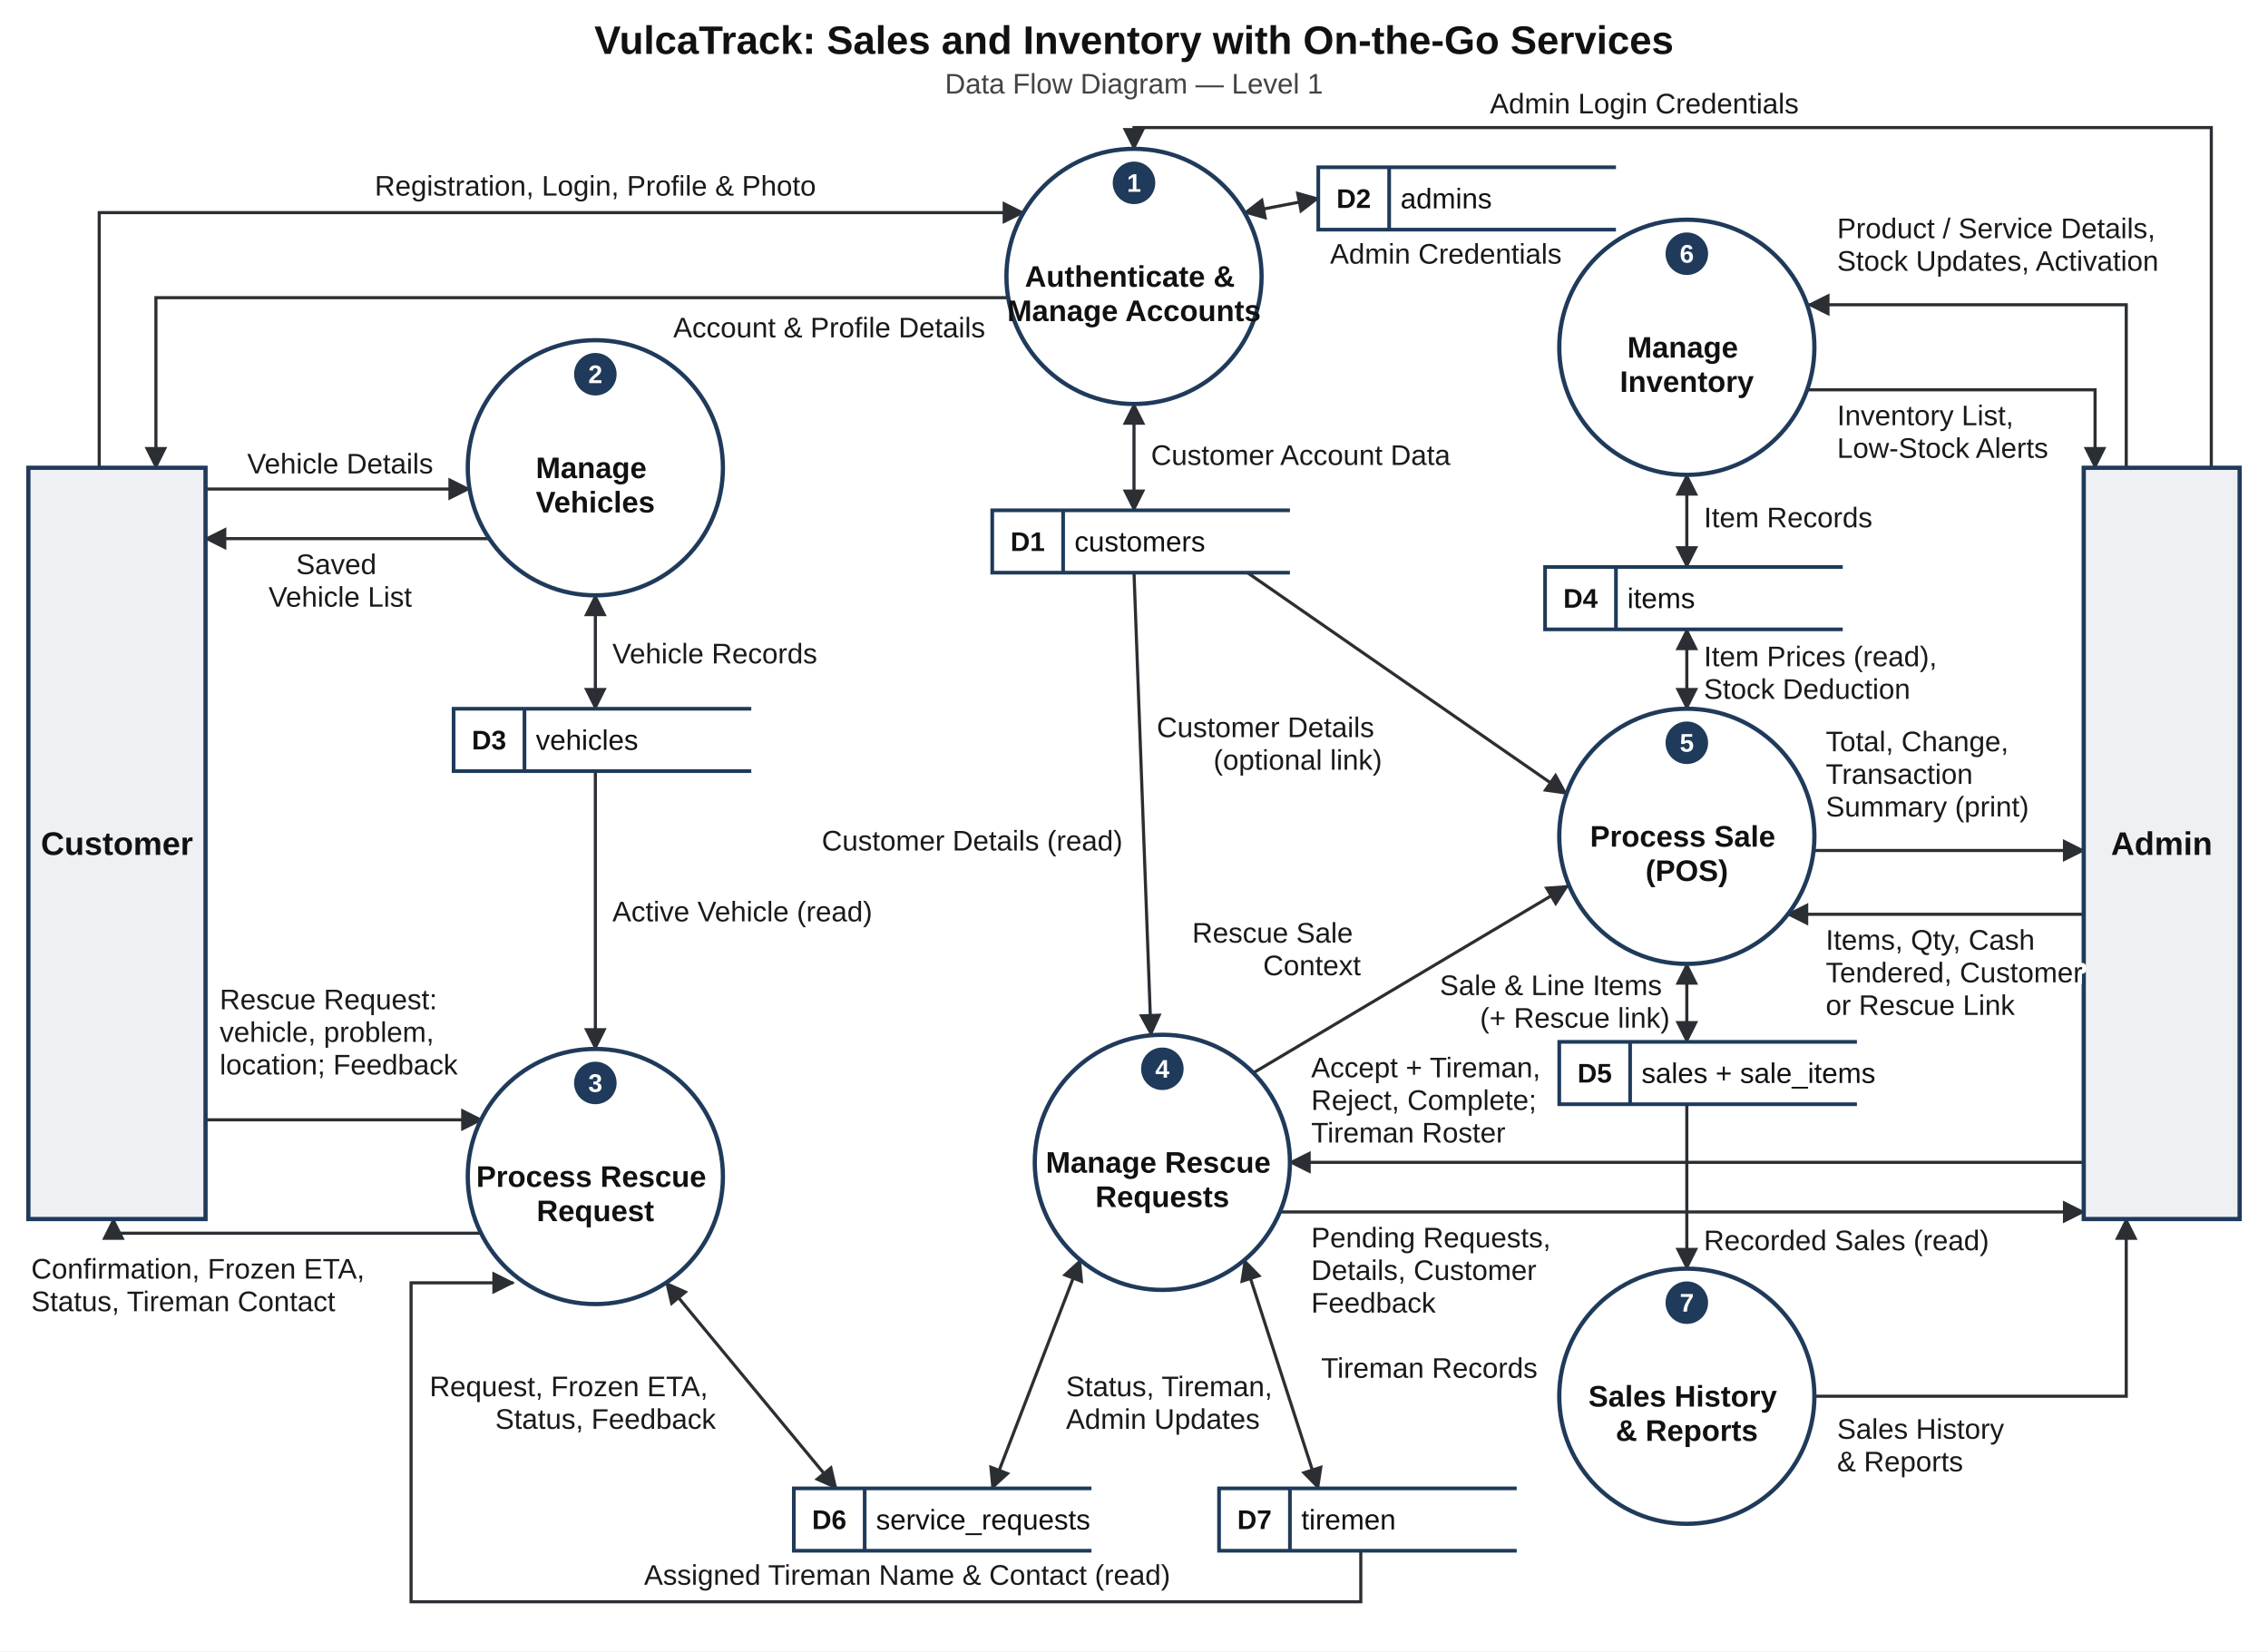
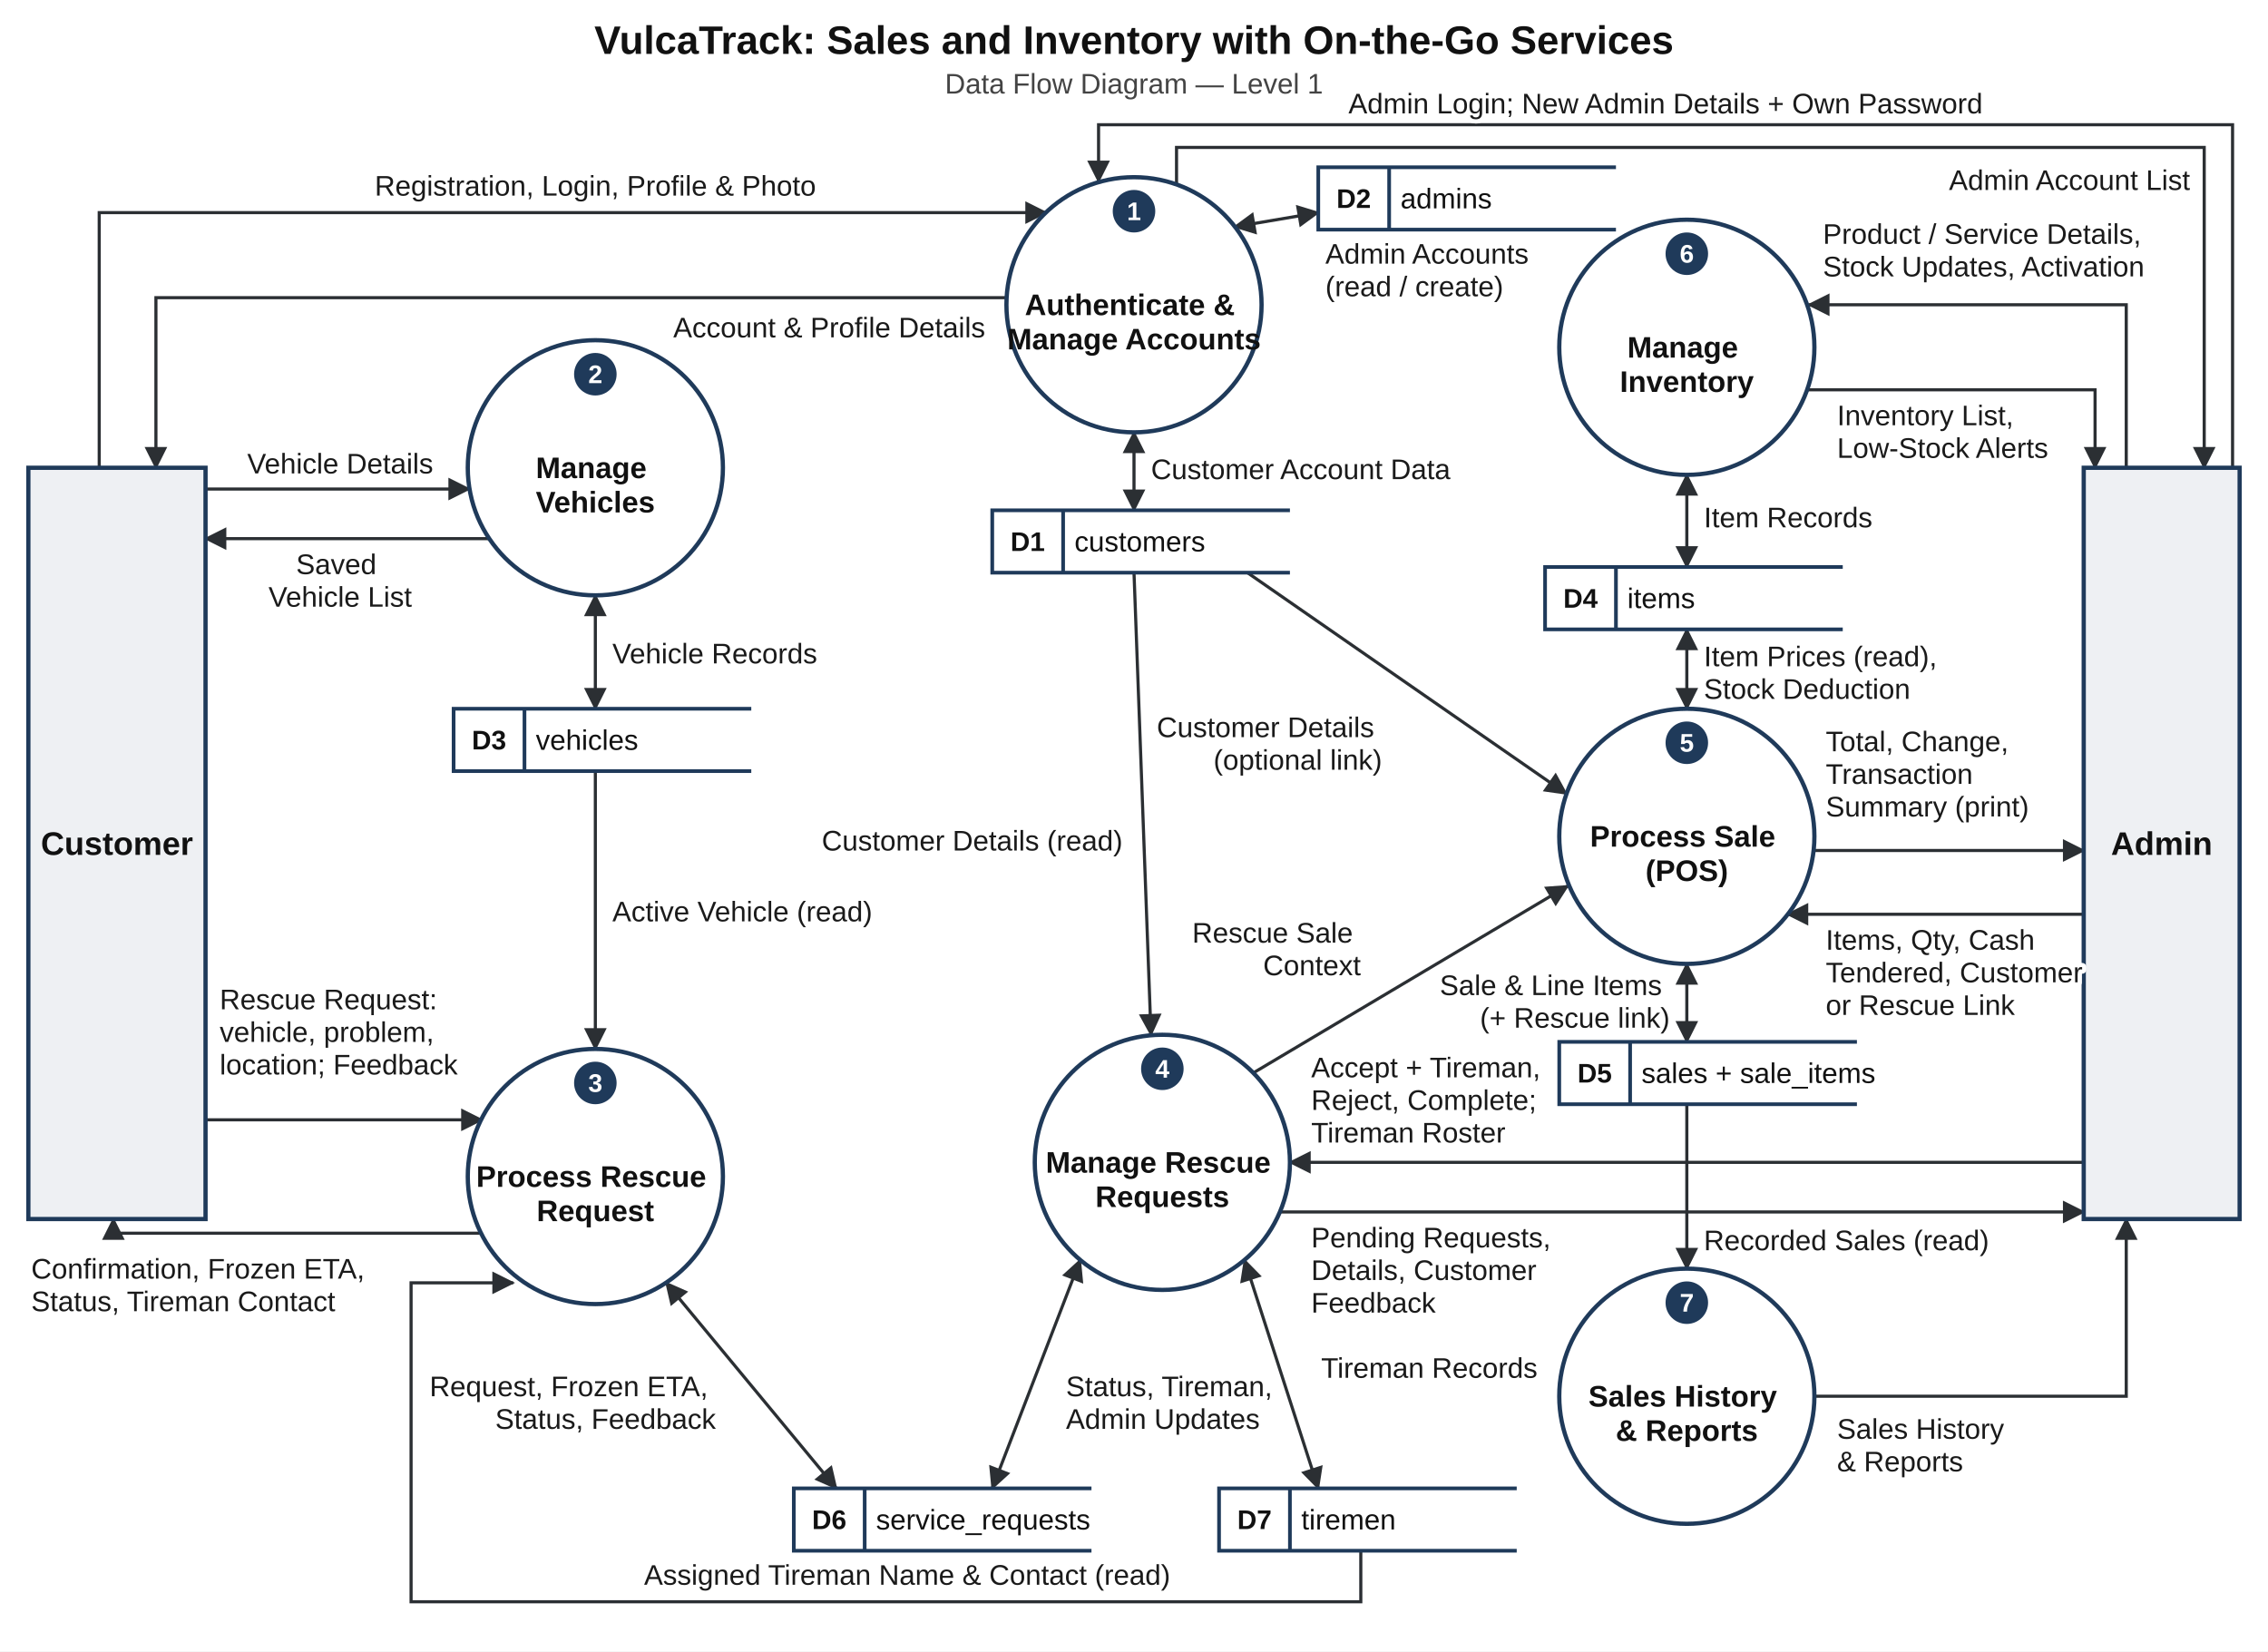
<svg xmlns="http://www.w3.org/2000/svg" width="1600" height="1165" viewBox="0 0 1600 1165" font-family="Segoe UI, Arial, Helvetica, sans-serif">
  <defs>
    <marker id="ah" viewBox="0 0 12 12" refX="11" refY="6" markerWidth="16" markerHeight="16" markerUnits="userSpaceOnUse" orient="auto-start-reverse">
      <path d="M0,0 L12,6 L0,12 z" fill="#2b2f33" />
    </marker>
  </defs>
  <rect width="1600" height="1165" fill="#ffffff" />
  <text x="800" y="38" font-size="28" font-weight="700" fill="#111" text-anchor="middle">
    <tspan x="800" dy="0">VulcaTrack: Sales and Inventory with On-the-Go Services</tspan>
  </text>
  <text x="800" y="66" font-size="20" font-weight="400" fill="#444" text-anchor="middle">
    <tspan x="800" dy="0">Data Flow Diagram — Level 1</tspan>
  </text>
-   <path d="M70,330 L70,150 L722,150" fill="none" stroke="#2b2f33" stroke-width="2.2" marker-end="url(#ah)" />
+   <path d="M70,330 L70,150 L738,150" fill="none" stroke="#2b2f33" stroke-width="2.2" marker-end="url(#ah)" />
  <path d="M711,210 L110,210 L110,330" fill="none" stroke="#2b2f33" stroke-width="2.2" marker-end="url(#ah)" />
-   <path d="M800,285 L800,360" fill="none" stroke="#2b2f33" stroke-width="2.2" marker-end="url(#ah)" marker-start="url(#ah)" />
-   <path d="M878,150 L930,140" fill="none" stroke="#2b2f33" stroke-width="2.2" marker-end="url(#ah)" marker-start="url(#ah)" />
-   <path d="M1560,330 L1560,90 L800,90 L800,105" fill="none" stroke="#2b2f33" stroke-width="2.2" marker-end="url(#ah)" />
+   <path d="M800,305 L800,360" fill="none" stroke="#2b2f33" stroke-width="2.2" marker-end="url(#ah)" marker-start="url(#ah)" />
+   <path d="M871,160 L930,150" fill="none" stroke="#2b2f33" stroke-width="2.2" marker-end="url(#ah)" marker-start="url(#ah)" />
+   <path d="M1575,330 L1575,88 L775,88 L775,128" fill="none" stroke="#2b2f33" stroke-width="2.2" marker-end="url(#ah)" />
+   <path d="M830,130 L830,104 L1555,104 L1555,330" fill="none" stroke="#2b2f33" stroke-width="2.2" marker-end="url(#ah)" />
  <path d="M145,345 L331,345" fill="none" stroke="#2b2f33" stroke-width="2.2" marker-end="url(#ah)" />
  <path d="M345,380 L145,380" fill="none" stroke="#2b2f33" stroke-width="2.2" marker-end="url(#ah)" />
  <path d="M420,420 L420,500" fill="none" stroke="#2b2f33" stroke-width="2.2" marker-end="url(#ah)" marker-start="url(#ah)" />
  <path d="M420,544 L420,740" fill="none" stroke="#2b2f33" stroke-width="2.2" marker-end="url(#ah)" />
  <path d="M145,790 L340,790" fill="none" stroke="#2b2f33" stroke-width="2.2" marker-end="url(#ah)" />
  <path d="M344,870 L80,870 L80,860" fill="none" stroke="#2b2f33" stroke-width="2.2" marker-end="url(#ah)" />
  <path d="M470,905 L590,1050" fill="none" stroke="#2b2f33" stroke-width="2.2" marker-end="url(#ah)" marker-start="url(#ah)" />
  <path d="M960,1094 L960,1130 L290,1130 L290,905 L362,905" fill="none" stroke="#2b2f33" stroke-width="2.2" marker-end="url(#ah)" />
  <path d="M800,404 L812,730" fill="none" stroke="#2b2f33" stroke-width="2.2" marker-end="url(#ah)" />
  <path d="M762,889 L700,1050" fill="none" stroke="#2b2f33" stroke-width="2.2" marker-end="url(#ah)" marker-start="url(#ah)" />
  <path d="M878,889 L930,1050" fill="none" stroke="#2b2f33" stroke-width="2.2" marker-end="url(#ah)" marker-start="url(#ah)" />
  <path d="M1470,820 L910,820" fill="none" stroke="#2b2f33" stroke-width="2.2" marker-end="url(#ah)" />
  <path d="M903,855 L1470,855" fill="none" stroke="#2b2f33" stroke-width="2.2" marker-end="url(#ah)" />
  <path d="M884,757 L1106,625" fill="none" stroke="#2b2f33" stroke-width="2.2" marker-end="url(#ah)" />
  <path d="M880,404 L1105,560" fill="none" stroke="#2b2f33" stroke-width="2.2" marker-end="url(#ah)" />
  <path d="M1190,500 L1190,444" fill="none" stroke="#2b2f33" stroke-width="2.2" marker-end="url(#ah)" marker-start="url(#ah)" />
  <path d="M1190,680 L1190,735" fill="none" stroke="#2b2f33" stroke-width="2.2" marker-end="url(#ah)" marker-start="url(#ah)" />
  <path d="M1279,600 L1470,600" fill="none" stroke="#2b2f33" stroke-width="2.2" marker-end="url(#ah)" />
  <path d="M1470,645 L1261,645" fill="none" stroke="#2b2f33" stroke-width="2.2" marker-end="url(#ah)" />
  <path d="M1500,330 L1500,215 L1276,215" fill="none" stroke="#2b2f33" stroke-width="2.2" marker-end="url(#ah)" />
  <path d="M1273,275 L1478,275 L1478,330" fill="none" stroke="#2b2f33" stroke-width="2.2" marker-end="url(#ah)" />
  <path d="M1190,335 L1190,400" fill="none" stroke="#2b2f33" stroke-width="2.2" marker-end="url(#ah)" marker-start="url(#ah)" />
  <path d="M1190,779 L1190,895" fill="none" stroke="#2b2f33" stroke-width="2.2" marker-end="url(#ah)" />
  <path d="M1280,985 L1500,985 L1500,860" fill="none" stroke="#2b2f33" stroke-width="2.2" marker-end="url(#ah)" />
  <rect x="20" y="330" width="125" height="530" rx="0" fill="#eef0f3" stroke="#1f3a5a" stroke-width="3" />
  <text x="82.5" y="603.1" font-size="23" font-weight="700" fill="#111" text-anchor="middle">
    <tspan x="82.5" dy="0">Customer</tspan>
  </text>
  <rect x="1470" y="330" width="110" height="530" rx="0" fill="#eef0f3" stroke="#1f3a5a" stroke-width="3" />
  <text x="1525" y="603.1" font-size="23" font-weight="700" fill="#111" text-anchor="middle">
    <tspan x="1525" dy="0">Admin</tspan>
  </text>
-   <circle cx="800" cy="195" r="90" fill="#fff" stroke="#1f3a5a" stroke-width="3" />
-   <circle cx="800" cy="129" r="15" fill="#1f3a5a" />
-   <text x="800" y="135.3" font-size="18" font-weight="700" fill="#fff" text-anchor="middle">
+   <circle cx="800" cy="215" r="90" fill="#fff" stroke="#1f3a5a" stroke-width="3" />
+   <circle cx="800" cy="149" r="15" fill="#1f3a5a" />
+   <text x="800" y="155.3" font-size="18" font-weight="700" fill="#fff" text-anchor="middle">
    <tspan x="800" dy="0">1</tspan>
  </text>
-   <text x="800" y="202.3" font-size="21" font-weight="600" fill="#111" text-anchor="middle">
+   <text x="800" y="222.3" font-size="21" font-weight="600" fill="#111" text-anchor="middle">
    <tspan x="800" dy="0">Authenticate &amp;</tspan>
    <tspan x="800" dy="24.2">Manage Accounts</tspan>
  </text>
  <circle cx="420" cy="330" r="90" fill="#fff" stroke="#1f3a5a" stroke-width="3" />
  <circle cx="420" cy="264" r="15" fill="#1f3a5a" />
  <text x="420" y="270.3" font-size="18" font-weight="700" fill="#fff" text-anchor="middle">
    <tspan x="420" dy="0">2</tspan>
  </text>
  <text x="420" y="337.3" font-size="21" font-weight="600" fill="#111" text-anchor="middle">
    <tspan x="420" dy="0">Manage</tspan>
    <tspan x="420" dy="24.2">Vehicles</tspan>
  </text>
  <circle cx="420" cy="830" r="90" fill="#fff" stroke="#1f3a5a" stroke-width="3" />
  <circle cx="420" cy="764" r="15" fill="#1f3a5a" />
  <text x="420" y="770.3" font-size="18" font-weight="700" fill="#fff" text-anchor="middle">
    <tspan x="420" dy="0">3</tspan>
  </text>
  <text x="420" y="837.3" font-size="21" font-weight="600" fill="#111" text-anchor="middle">
    <tspan x="420" dy="0">Process Rescue</tspan>
    <tspan x="420" dy="24.2">Request</tspan>
  </text>
  <circle cx="820" cy="820" r="90" fill="#fff" stroke="#1f3a5a" stroke-width="3" />
  <circle cx="820" cy="754" r="15" fill="#1f3a5a" />
  <text x="820" y="760.3" font-size="18" font-weight="700" fill="#fff" text-anchor="middle">
    <tspan x="820" dy="0">4</tspan>
  </text>
  <text x="820" y="827.3" font-size="21" font-weight="600" fill="#111" text-anchor="middle">
    <tspan x="820" dy="0">Manage Rescue</tspan>
    <tspan x="820" dy="24.2">Requests</tspan>
  </text>
  <circle cx="1190" cy="590" r="90" fill="#fff" stroke="#1f3a5a" stroke-width="3" />
  <circle cx="1190" cy="524" r="15" fill="#1f3a5a" />
  <text x="1190" y="530.3" font-size="18" font-weight="700" fill="#fff" text-anchor="middle">
    <tspan x="1190" dy="0">5</tspan>
  </text>
  <text x="1190" y="597.3" font-size="21" font-weight="600" fill="#111" text-anchor="middle">
    <tspan x="1190" dy="0">Process Sale</tspan>
    <tspan x="1190" dy="24.2">(POS)</tspan>
  </text>
  <circle cx="1190" cy="245" r="90" fill="#fff" stroke="#1f3a5a" stroke-width="3" />
  <circle cx="1190" cy="179" r="15" fill="#1f3a5a" />
  <text x="1190" y="185.3" font-size="18" font-weight="700" fill="#fff" text-anchor="middle">
    <tspan x="1190" dy="0">6</tspan>
  </text>
  <text x="1190" y="252.3" font-size="21" font-weight="600" fill="#111" text-anchor="middle">
    <tspan x="1190" dy="0">Manage</tspan>
    <tspan x="1190" dy="24.2">Inventory</tspan>
  </text>
  <circle cx="1190" cy="985" r="90" fill="#fff" stroke="#1f3a5a" stroke-width="3" />
  <circle cx="1190" cy="919" r="15" fill="#1f3a5a" />
  <text x="1190" y="925.3" font-size="18" font-weight="700" fill="#fff" text-anchor="middle">
    <tspan x="1190" dy="0">7</tspan>
  </text>
  <text x="1190" y="992.3" font-size="21" font-weight="600" fill="#111" text-anchor="middle">
    <tspan x="1190" dy="0">Sales History</tspan>
    <tspan x="1190" dy="24.2">&amp; Reports</tspan>
  </text>
  <rect x="700" y="360" width="210" height="44" fill="#fff" stroke="none" />
  <path d="M910,360 H700 V404 H910" fill="none" stroke="#1f3a5a" stroke-width="2.6" />
  <path d="M750,360 L750,404" fill="none" stroke="#1f3a5a" stroke-width="2.6" />
  <text x="725" y="388.7" font-size="19" font-weight="700" fill="#111" text-anchor="middle">
    <tspan x="725" dy="0">D1</tspan>
  </text>
  <text x="758" y="389" font-size="20" font-weight="400" fill="#111" text-anchor="start">
    <tspan x="758" dy="0">customers</tspan>
  </text>
  <rect x="930" y="118" width="210" height="44" fill="#fff" stroke="none" />
  <path d="M1140,118 H930 V162 H1140" fill="none" stroke="#1f3a5a" stroke-width="2.6" />
  <path d="M980,118 L980,162" fill="none" stroke="#1f3a5a" stroke-width="2.6" />
  <text x="955" y="146.7" font-size="19" font-weight="700" fill="#111" text-anchor="middle">
    <tspan x="955" dy="0">D2</tspan>
  </text>
  <text x="988" y="147" font-size="20" font-weight="400" fill="#111" text-anchor="start">
    <tspan x="988" dy="0">admins</tspan>
  </text>
  <rect x="320" y="500" width="210" height="44" fill="#fff" stroke="none" />
  <path d="M530,500 H320 V544 H530" fill="none" stroke="#1f3a5a" stroke-width="2.6" />
  <path d="M370,500 L370,544" fill="none" stroke="#1f3a5a" stroke-width="2.6" />
  <text x="345" y="528.7" font-size="19" font-weight="700" fill="#111" text-anchor="middle">
    <tspan x="345" dy="0">D3</tspan>
  </text>
  <text x="378" y="529" font-size="20" font-weight="400" fill="#111" text-anchor="start">
    <tspan x="378" dy="0">vehicles</tspan>
  </text>
  <rect x="1090" y="400" width="210" height="44" fill="#fff" stroke="none" />
  <path d="M1300,400 H1090 V444 H1300" fill="none" stroke="#1f3a5a" stroke-width="2.6" />
  <path d="M1140,400 L1140,444" fill="none" stroke="#1f3a5a" stroke-width="2.6" />
  <text x="1115" y="428.7" font-size="19" font-weight="700" fill="#111" text-anchor="middle">
    <tspan x="1115" dy="0">D4</tspan>
  </text>
  <text x="1148" y="429" font-size="20" font-weight="400" fill="#111" text-anchor="start">
    <tspan x="1148" dy="0">items</tspan>
  </text>
  <rect x="1100" y="735" width="210" height="44" fill="#fff" stroke="none" />
  <path d="M1310,735 H1100 V779 H1310" fill="none" stroke="#1f3a5a" stroke-width="2.6" />
  <path d="M1150,735 L1150,779" fill="none" stroke="#1f3a5a" stroke-width="2.6" />
  <text x="1125" y="763.7" font-size="19" font-weight="700" fill="#111" text-anchor="middle">
    <tspan x="1125" dy="0">D5</tspan>
  </text>
  <text x="1158" y="764" font-size="20" font-weight="400" fill="#111" text-anchor="start">
    <tspan x="1158" dy="0">sales + sale_items</tspan>
  </text>
  <rect x="560" y="1050" width="210" height="44" fill="#fff" stroke="none" />
  <path d="M770,1050 H560 V1094 H770" fill="none" stroke="#1f3a5a" stroke-width="2.6" />
  <path d="M610,1050 L610,1094" fill="none" stroke="#1f3a5a" stroke-width="2.6" />
  <text x="585" y="1078.7" font-size="19" font-weight="700" fill="#111" text-anchor="middle">
    <tspan x="585" dy="0">D6</tspan>
  </text>
  <text x="618" y="1079" font-size="20" font-weight="400" fill="#111" text-anchor="start">
    <tspan x="618" dy="0">service_requests</tspan>
  </text>
  <rect x="860" y="1050" width="210" height="44" fill="#fff" stroke="none" />
  <path d="M1070,1050 H860 V1094 H1070" fill="none" stroke="#1f3a5a" stroke-width="2.6" />
  <path d="M910,1050 L910,1094" fill="none" stroke="#1f3a5a" stroke-width="2.6" />
  <text x="885" y="1078.7" font-size="19" font-weight="700" fill="#111" text-anchor="middle">
    <tspan x="885" dy="0">D7</tspan>
  </text>
  <text x="918" y="1079" font-size="20" font-weight="400" fill="#111" text-anchor="start">
    <tspan x="918" dy="0">tiremen</tspan>
  </text>
  <text x="420" y="138" font-size="20" font-weight="400" fill="#1a1a1a" text-anchor="middle" stroke="#fff" stroke-width="6" stroke-linejoin="round" paint-order="stroke">
    <tspan x="420" dy="0">Registration, Login, Profile &amp; Photo</tspan>
  </text>
  <text x="585" y="238" font-size="20" font-weight="400" fill="#1a1a1a" text-anchor="middle" stroke="#fff" stroke-width="6" stroke-linejoin="round" paint-order="stroke">
    <tspan x="585" dy="0">Account &amp; Profile Details</tspan>
  </text>
-   <text x="812" y="328" font-size="20" font-weight="400" fill="#1a1a1a" text-anchor="start" stroke="#fff" stroke-width="6" stroke-linejoin="round" paint-order="stroke">
+   <text x="812" y="338" font-size="20" font-weight="400" fill="#1a1a1a" text-anchor="start" stroke="#fff" stroke-width="6" stroke-linejoin="round" paint-order="stroke">
    <tspan x="812" dy="0">Customer Account Data</tspan>
  </text>
-   <text x="1020" y="186" font-size="20" font-weight="400" fill="#1a1a1a" text-anchor="middle" stroke="#fff" stroke-width="6" stroke-linejoin="round" paint-order="stroke">
-     <tspan x="1020" dy="0">Admin Credentials</tspan>
-   </text>
-   <text x="1160" y="80" font-size="20" font-weight="400" fill="#1a1a1a" text-anchor="middle" stroke="#fff" stroke-width="6" stroke-linejoin="round" paint-order="stroke">
-     <tspan x="1160" dy="0">Admin Login Credentials</tspan>
+   <text x="935" y="186" font-size="20" font-weight="400" fill="#1a1a1a" text-anchor="start" stroke="#fff" stroke-width="6" stroke-linejoin="round" paint-order="stroke">
+     <tspan x="935" dy="0">Admin Accounts</tspan>
+     <tspan x="935" dy="23">(read / create)</tspan>
+   </text>
+   <text x="1175" y="80" font-size="20" font-weight="400" fill="#1a1a1a" text-anchor="middle" stroke="#fff" stroke-width="6" stroke-linejoin="round" paint-order="stroke">
+     <tspan x="1175" dy="0">Admin Login; New Admin Details + Own Password</tspan>
+   </text>
+   <text x="1545" y="134" font-size="20" font-weight="400" fill="#1a1a1a" text-anchor="end" stroke="#fff" stroke-width="6" stroke-linejoin="round" paint-order="stroke">
+     <tspan x="1545" dy="0">Admin Account List</tspan>
  </text>
  <text x="240" y="334" font-size="20" font-weight="400" fill="#1a1a1a" text-anchor="middle" stroke="#fff" stroke-width="6" stroke-linejoin="round" paint-order="stroke">
    <tspan x="240" dy="0">Vehicle Details</tspan>
  </text>
  <text x="240" y="405" font-size="20" font-weight="400" fill="#1a1a1a" text-anchor="middle" stroke="#fff" stroke-width="6" stroke-linejoin="round" paint-order="stroke">
    <tspan x="240" dy="0">Saved</tspan>
    <tspan x="240" dy="23">Vehicle List</tspan>
  </text>
  <text x="432" y="468" font-size="20" font-weight="400" fill="#1a1a1a" text-anchor="start" stroke="#fff" stroke-width="6" stroke-linejoin="round" paint-order="stroke">
    <tspan x="432" dy="0">Vehicle Records</tspan>
  </text>
  <text x="432" y="650" font-size="20" font-weight="400" fill="#1a1a1a" text-anchor="start" stroke="#fff" stroke-width="6" stroke-linejoin="round" paint-order="stroke">
    <tspan x="432" dy="0">Active Vehicle (read)</tspan>
  </text>
  <text x="155" y="712" font-size="20" font-weight="400" fill="#1a1a1a" text-anchor="start" stroke="#fff" stroke-width="6" stroke-linejoin="round" paint-order="stroke">
    <tspan x="155" dy="0">Rescue Request:</tspan>
    <tspan x="155" dy="23">vehicle, problem,</tspan>
    <tspan x="155" dy="23">location; Feedback</tspan>
  </text>
  <text x="22" y="902" font-size="20" font-weight="400" fill="#1a1a1a" text-anchor="start" stroke="#fff" stroke-width="6" stroke-linejoin="round" paint-order="stroke">
    <tspan x="22" dy="0">Confirmation, Frozen ETA,</tspan>
    <tspan x="22" dy="23">Status, Tireman Contact</tspan>
  </text>
  <text x="505" y="985" font-size="20" font-weight="400" fill="#1a1a1a" text-anchor="end" stroke="#fff" stroke-width="6" stroke-linejoin="round" paint-order="stroke">
    <tspan x="505" dy="0">Request, Frozen ETA,</tspan>
    <tspan x="505" dy="23">Status, Feedback</tspan>
  </text>
  <text x="640" y="1118" font-size="20" font-weight="400" fill="#1a1a1a" text-anchor="middle" stroke="#fff" stroke-width="6" stroke-linejoin="round" paint-order="stroke">
    <tspan x="640" dy="0">Assigned Tireman Name &amp; Contact (read)</tspan>
  </text>
  <text x="792" y="600" font-size="20" font-weight="400" fill="#1a1a1a" text-anchor="end" stroke="#fff" stroke-width="6" stroke-linejoin="round" paint-order="stroke">
    <tspan x="792" dy="0">Customer Details (read)</tspan>
  </text>
  <text x="752" y="985" font-size="20" font-weight="400" fill="#1a1a1a" text-anchor="start" stroke="#fff" stroke-width="6" stroke-linejoin="round" paint-order="stroke">
    <tspan x="752" dy="0">Status, Tireman,</tspan>
    <tspan x="752" dy="23">Admin Updates</tspan>
  </text>
  <text x="932" y="972" font-size="20" font-weight="400" fill="#1a1a1a" text-anchor="start" stroke="#fff" stroke-width="6" stroke-linejoin="round" paint-order="stroke">
    <tspan x="932" dy="0">Tireman Records</tspan>
  </text>
  <text x="925" y="760" font-size="20" font-weight="400" fill="#1a1a1a" text-anchor="start" stroke="#fff" stroke-width="6" stroke-linejoin="round" paint-order="stroke">
    <tspan x="925" dy="0">Accept + Tireman,</tspan>
    <tspan x="925" dy="23">Reject, Complete;</tspan>
    <tspan x="925" dy="23">Tireman Roster</tspan>
  </text>
  <text x="925" y="880" font-size="20" font-weight="400" fill="#1a1a1a" text-anchor="start" stroke="#fff" stroke-width="6" stroke-linejoin="round" paint-order="stroke">
    <tspan x="925" dy="0">Pending Requests,</tspan>
    <tspan x="925" dy="23">Details, Customer</tspan>
    <tspan x="925" dy="23">Feedback</tspan>
  </text>
  <text x="960" y="665" font-size="20" font-weight="400" fill="#1a1a1a" text-anchor="end" stroke="#fff" stroke-width="6" stroke-linejoin="round" paint-order="stroke">
    <tspan x="960" dy="0">Rescue Sale</tspan>
    <tspan x="960" dy="23">Context</tspan>
  </text>
  <text x="975" y="520" font-size="20" font-weight="400" fill="#1a1a1a" text-anchor="end" stroke="#fff" stroke-width="6" stroke-linejoin="round" paint-order="stroke">
    <tspan x="975" dy="0">Customer Details</tspan>
    <tspan x="975" dy="23">(optional link)</tspan>
  </text>
  <text x="1202" y="470" font-size="20" font-weight="400" fill="#1a1a1a" text-anchor="start" stroke="#fff" stroke-width="6" stroke-linejoin="round" paint-order="stroke">
    <tspan x="1202" dy="0">Item Prices (read),</tspan>
    <tspan x="1202" dy="23">Stock Deduction</tspan>
  </text>
  <text x="1178" y="702" font-size="20" font-weight="400" fill="#1a1a1a" text-anchor="end" stroke="#fff" stroke-width="6" stroke-linejoin="round" paint-order="stroke">
    <tspan x="1178" dy="0">Sale &amp; Line Items</tspan>
    <tspan x="1178" dy="23">(+ Rescue link)</tspan>
  </text>
  <text x="1288" y="530" font-size="20" font-weight="400" fill="#1a1a1a" text-anchor="start" stroke="#fff" stroke-width="6" stroke-linejoin="round" paint-order="stroke">
    <tspan x="1288" dy="0">Total, Change,</tspan>
    <tspan x="1288" dy="23">Transaction</tspan>
    <tspan x="1288" dy="23">Summary (print)</tspan>
  </text>
  <text x="1288" y="670" font-size="20" font-weight="400" fill="#1a1a1a" text-anchor="start" stroke="#fff" stroke-width="6" stroke-linejoin="round" paint-order="stroke">
    <tspan x="1288" dy="0">Items, Qty, Cash</tspan>
    <tspan x="1288" dy="23">Tendered, Customer</tspan>
    <tspan x="1288" dy="23">or Rescue Link</tspan>
  </text>
-   <text x="1296" y="168" font-size="20" font-weight="400" fill="#1a1a1a" text-anchor="start" stroke="#fff" stroke-width="6" stroke-linejoin="round" paint-order="stroke">
-     <tspan x="1296" dy="0">Product / Service Details,</tspan>
-     <tspan x="1296" dy="23">Stock Updates, Activation</tspan>
+   <text x="1286" y="172" font-size="20" font-weight="400" fill="#1a1a1a" text-anchor="start" stroke="#fff" stroke-width="6" stroke-linejoin="round" paint-order="stroke">
+     <tspan x="1286" dy="0">Product / Service Details,</tspan>
+     <tspan x="1286" dy="23">Stock Updates, Activation</tspan>
  </text>
  <text x="1296" y="300" font-size="20" font-weight="400" fill="#1a1a1a" text-anchor="start" stroke="#fff" stroke-width="6" stroke-linejoin="round" paint-order="stroke">
    <tspan x="1296" dy="0">Inventory List,</tspan>
    <tspan x="1296" dy="23">Low-Stock Alerts</tspan>
  </text>
  <text x="1202" y="372" font-size="20" font-weight="400" fill="#1a1a1a" text-anchor="start" stroke="#fff" stroke-width="6" stroke-linejoin="round" paint-order="stroke">
    <tspan x="1202" dy="0">Item Records</tspan>
  </text>
  <text x="1202" y="882" font-size="20" font-weight="400" fill="#1a1a1a" text-anchor="start" stroke="#fff" stroke-width="6" stroke-linejoin="round" paint-order="stroke">
    <tspan x="1202" dy="0">Recorded Sales (read)</tspan>
  </text>
  <text x="1296" y="1015" font-size="20" font-weight="400" fill="#1a1a1a" text-anchor="start" stroke="#fff" stroke-width="6" stroke-linejoin="round" paint-order="stroke">
    <tspan x="1296" dy="0">Sales History</tspan>
    <tspan x="1296" dy="23">&amp; Reports</tspan>
  </text>
</svg>
